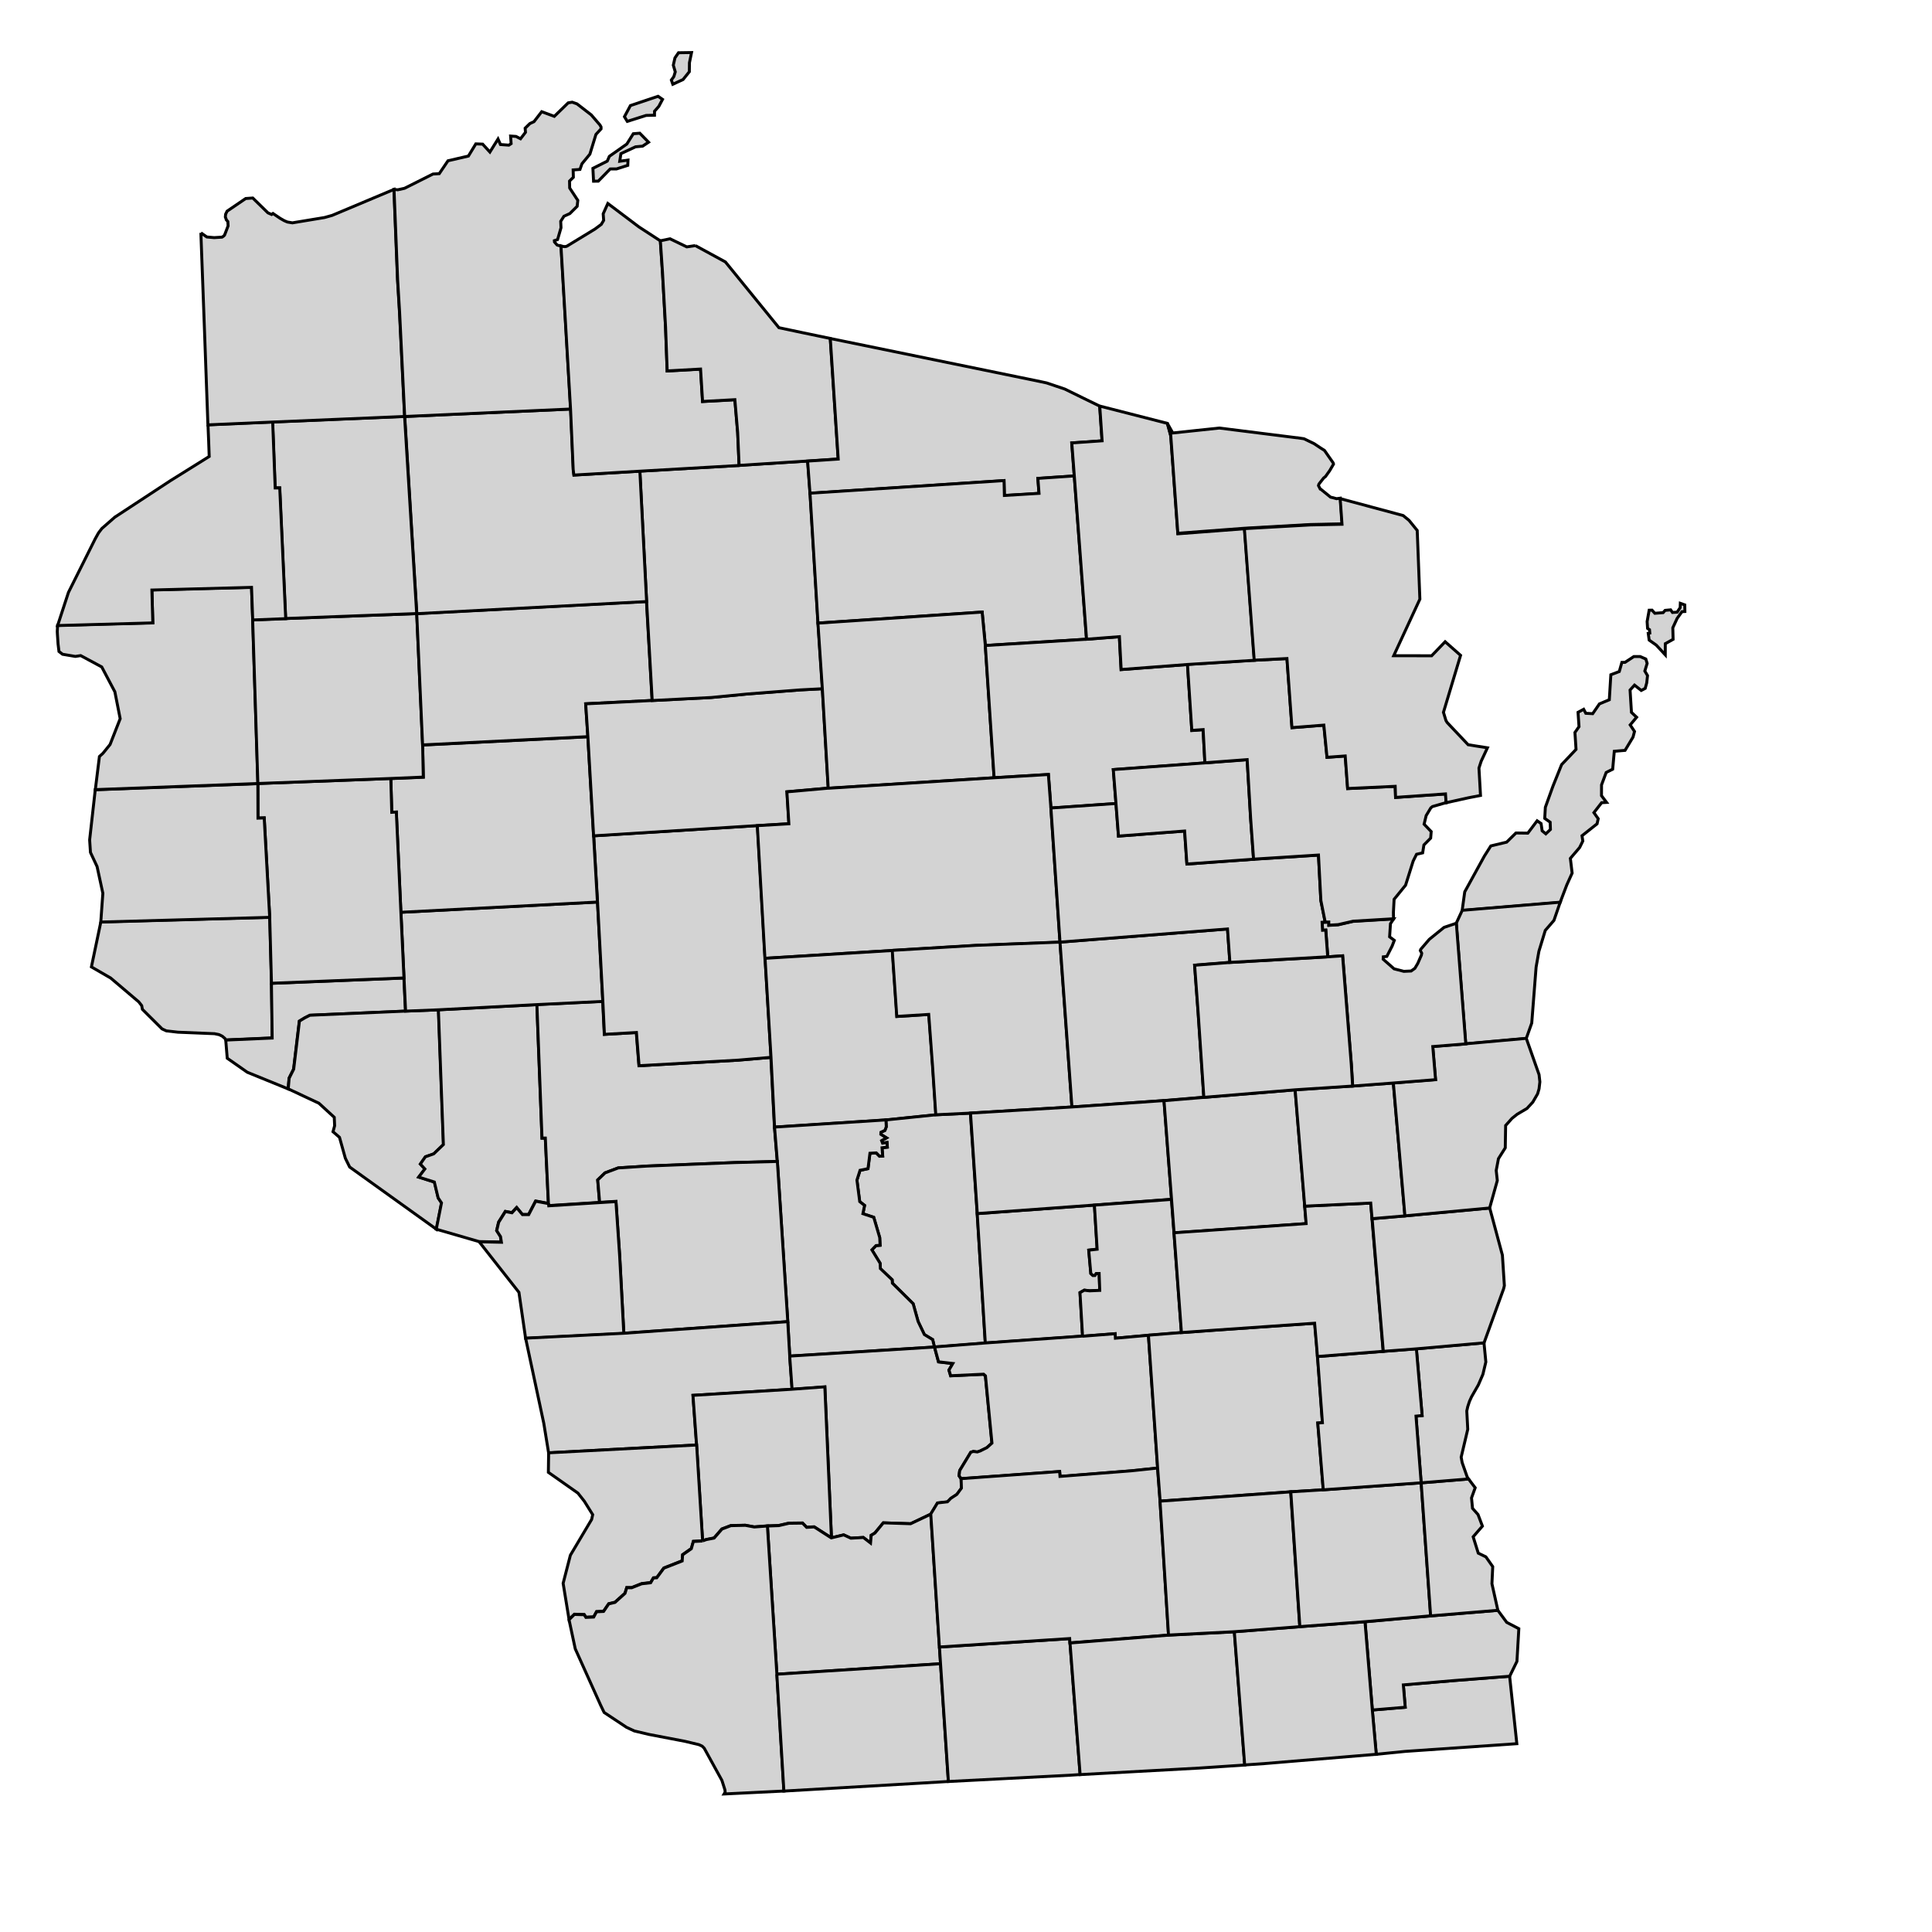
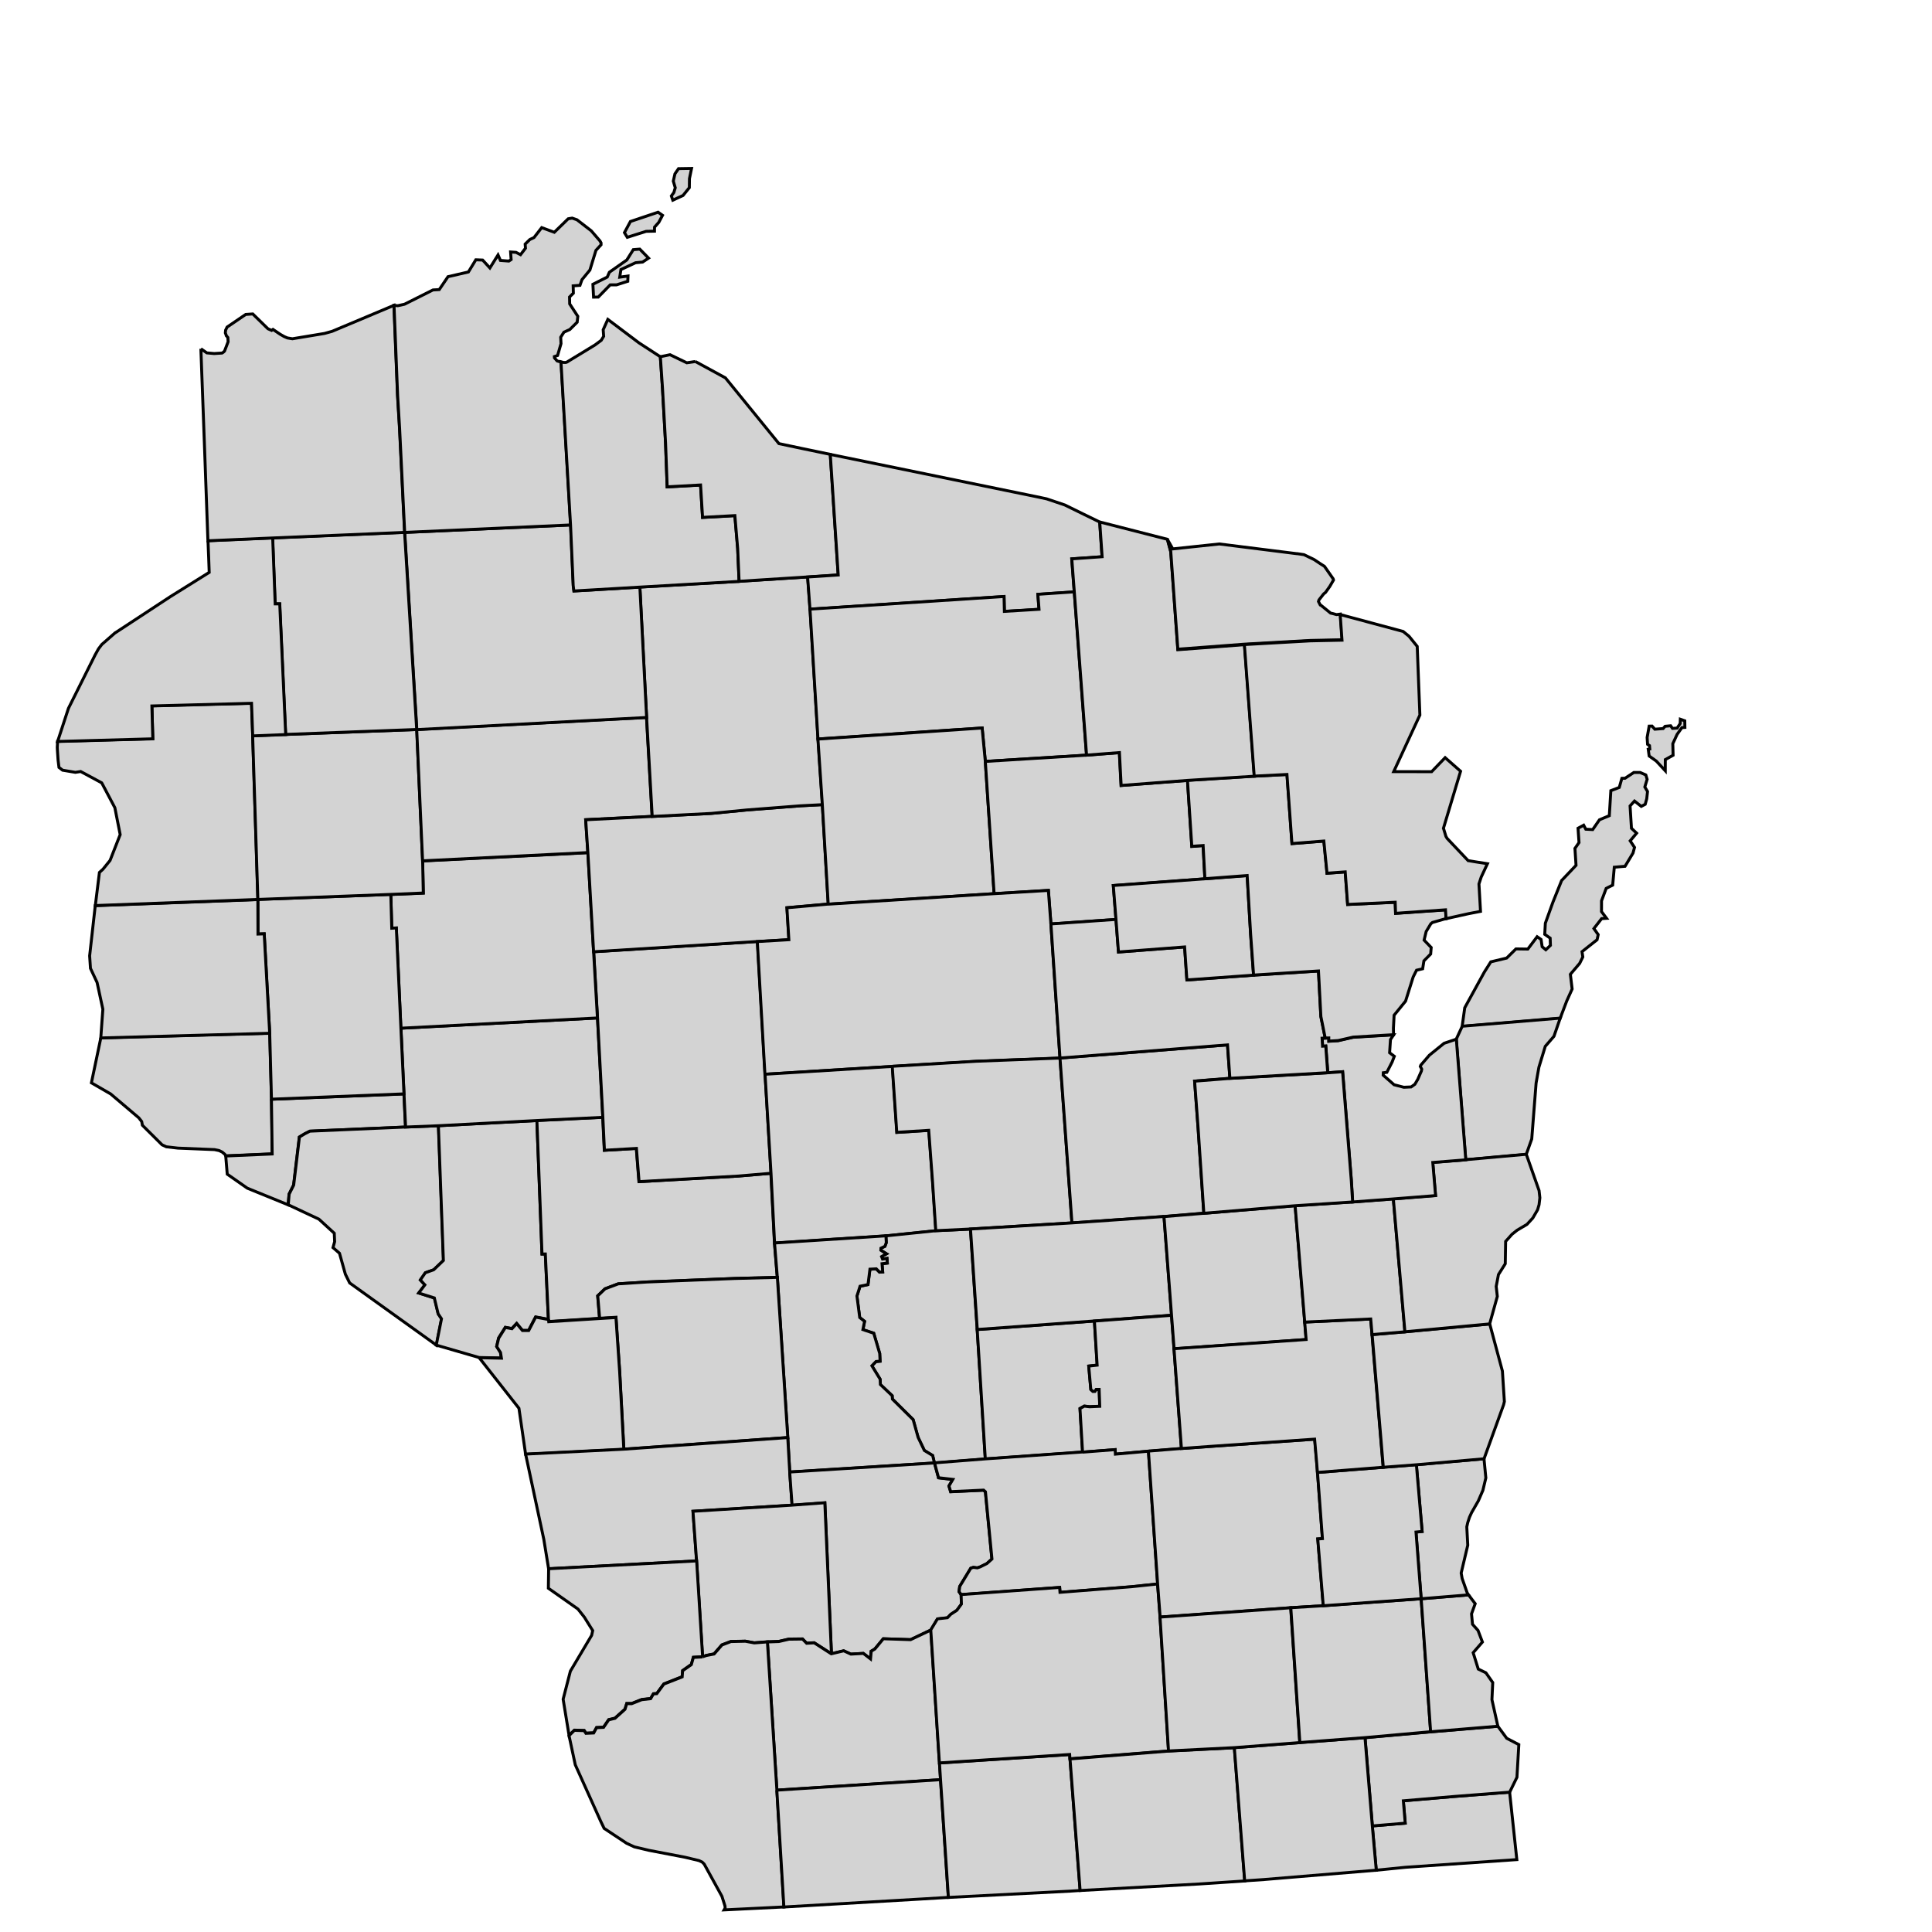
<svg xmlns="http://www.w3.org/2000/svg" width="700" height="700" version="1.0">
-   <g id="county-group" class="counties" transform="scale(6), translate(-570 -97)" style="fill:#d3d3d3;stroke-width:.178;stroke:#000">
+   <g id="county_group" class="counties" transform="scale(6), translate(-570 -90)" style="fill:#d3d3d3;stroke-width:.178;stroke:#000">
    <path id="Door__WI" class="55029" transform="translate(0 -.10698)" d="m671.47 133.54-0.01 0.26-0.184 0.273-0.281 0.019-0.111-0.158-0.334 0.031-0.119 0.137-0.502 0.039-0.168-0.189-0.174 4e-3 -0.123 0.686 0.027 0.412 0.117 0.078 0.018 0.203-0.094 0.018 0.055 0.406 0.43 0.305 0.543 0.586 2e-3 -0.674 0.471-0.262-0.018-0.697 0.26-0.564 0.291-0.408 0.178-0.012-6e-3 -0.398zm-2.084 3.363-0.346-0.15h-0.377l-0.531 0.35-0.193 4e-3 -0.156 0.551-0.51 0.195-0.092 1.51-0.596 0.248-0.408 0.592-0.416-0.023-0.129-0.242-0.34 0.184 0.059 0.865-0.246 0.352 0.066 1.022-0.871 0.918-0.523 1.303-0.459 1.275-0.037 0.67 0.328 0.23 0.016 0.438-0.279 0.264-0.221-0.182-0.065-0.439-0.238-0.166-0.562 0.746-0.717-0.01-0.561 0.553-0.957 0.229-0.387 0.611-1.188 2.162-0.154 1.115v0.01l5.916-0.488 0.4-1.053 0.324-0.717-0.107-0.889 0.561-0.658 0.191-0.389-0.049-0.318 0.91-0.721 0.068-0.309-0.26-0.367 0.467-0.6 0.297-0.018-0.305-0.406 2e-3 -0.65 0.281-0.752 0.393-0.197 0.096-1.082 0.65-0.055 0.482-0.801 0.09-0.34-0.262-0.396 0.389-0.463-0.312-0.295-0.084-1.35 0.268-0.295 0.408 0.322 0.238-0.125 0.092-0.33 0.049-0.441-0.164-0.277 0.141-0.461z" />
    <path id="Kewaunee__WI" class="55061" d="m658.3 151.97 5.916-0.489-0.378 1.098-0.524 0.605-0.385 1.262-0.169 0.956-0.263 3.375-0.331 0.932-3.657 0.328-0.571-7.286 0.362-0.781" />
    <path id="Pierce__WI" class="55093" d="m576.09 152.67 10.2-0.282 0.106 3.987 0.046 3.301-2.805 0.122-0.057-0.09-0.159-0.137-0.185-0.09-0.282-0.06-2.209-0.09-0.699-0.08-0.259-0.119-1.189-1.182-0.041-0.225-0.177-0.225-1.694-1.438-1.166-0.674 0.569-2.717" />
    <path id="Pepin__WI" class="55091" d="m586.39 156.38 8.001-0.321 0.096 2-5.778 0.25-0.314 0.16-0.32 0.193-0.347 2.902-0.274 0.547-0.055 0.644-2.464-1.004-1.213-0.848-0.091-1.097 2.805-0.122-0.046-3.301" />
    <path id="Buffalo__WI" class="55011" d="m596.48 157.98 0.302 8.138-0.585 0.562-0.503 0.177-0.304 0.436 0.274 0.298-0.373 0.491 0.945 0.299 0.23 0.959 0.202 0.299-0.316 1.59-5.237-3.757-0.26-0.528-0.354-1.264-0.392-0.34 0.098-0.359-0.022-0.51-0.927-0.85-1.852-0.868 0.055-0.644 0.274-0.547 0.347-2.902 0.32-0.193 0.314-0.16 5.778-0.25 1.986-0.08" />
    <path id="Trempealeau__WI" class="55121" d="m602.42 157.66 0.309 8.073h0.201l0.186 3.937-0.774-0.144-0.421 0.81-0.376-2.4e-4 -0.349-0.422-0.285 0.311-0.397-0.074-0.405 0.645-0.119 0.51 0.23 0.358 0.054 0.341-1.343-0.029-2.587-0.749 0.316-1.59-0.202-0.299-0.23-0.959-0.945-0.299 0.373-0.491-0.274-0.298 0.304-0.436 0.503-0.177 0.585-0.562-0.302-8.138 5.946-0.314" />
    <path id="Jackson__WI" class="55053" d="m602.42 157.66 3.976-0.193 0.096 1.994 1.932-0.111 0.159 2.006 5.994-0.337 1.975-0.169 0.215 4.208 0.17 2.077-2.586 0.068-5.279 0.211-1.742 0.112-0.795 0.298-0.444 0.426 0.114 1.359-3.071 0.194-0.017-0.145-0.186-3.936h-0.201l-0.309-8.073" />
    <path id="Eau_Claire__WI" class="55035" d="m606.08 151.47 0.321 6.002-3.976 0.193-5.946 0.314-1.986 0.08-0.096-2-0.185-3.971 11.869-0.619" />
    <path id="Clark__WI" class="55019" d="m605.85 147.47 9.89-0.619 0.46 8.011 0.36 5.987-1.975 0.169-5.994 0.337-0.159-2.006-1.932 0.111-0.096-1.994-0.321-6.002-0.232-3.994" />
    <path id="Chippewa__WI" class="55017" d="m595.52 141.99 9.979-0.499 0.578 9.981-11.869 0.618-0.276-6.049-0.276 0.017-0.057-2.042 1.962-0.084-0.04-1.942" />
    <path id="Dunn__WI" class="55033" d="m593.6 144.01 0.057 2.042 0.276-0.017 0.276 6.049 0.185 3.971-8.001 0.321-0.106-3.987-0.332-6.003-0.376 0.012-8e-3 -2.085 8.028-0.304" />
-     <path id="St._Croix__WI" class="55109" d="m585.57 144.32 8e-3 2.085 0.376-0.012 0.332 6.003-10.2 0.282 0.125-1.735-0.349-1.615-0.399-0.853-0.05-0.755 0.339-3.03 9.818-0.369" />
+     <path id="St_Croix__WI" class="55109" d="m585.57 144.32 8e-3 2.085 0.376-0.012 0.332 6.003-10.2 0.282 0.125-1.735-0.349-1.615-0.399-0.853-0.05-0.755 0.339-3.03 9.818-0.369" />
    <path id="Polk__WI" class="55095" d="m585.26 134.43 0.314 9.884-9.818 0.369 0.248-2 0.194-0.176 0.021-0.02 0.428-0.53 0.61-1.558-0.321-1.624-0.793-1.501-1.271-0.685-0.321 0.05-0.772-0.13-0.218-0.168-0.055-0.451-0.041-0.61-7e-3 -0.151 0.021-0.364 5.748-0.16-0.055-1.985 6.017-0.16 0.071 1.968" />
    <path id="Barron__WI" class="55005" d="m587.25 134.35 7.916-0.298 0.355 7.932 0.04 1.942-1.962 0.084-8.028 0.304-0.314-9.884 1.993-0.08" />
    <path id="Rusk__WI" class="55107" d="m609.04 133.32 0.339 5.978-4.013 0.201 0.132 1.985-9.979 0.499-0.355-7.932 13.876-0.731" />
    <path id="Taylor__WI" class="55119" d="m619.66 138.59 0.355 6.003-2.492 0.221 0.119 1.929-1.906 0.112-9.89 0.619-0.346-5.987-0.132-1.985 4.013-0.201 3.567-0.183 2.163-0.211 3.206-0.248 1.343-0.07" />
    <path id="Price__WI" class="55099" d="m614.64 125.1 4.133-0.263 0.144 1.943 0.481 7.843 0.266 3.968-1.343 0.07-3.206 0.248-2.163 0.211-3.567 0.183-0.339-5.978-0.408-7.875 6.001-0.346" />
    <path id="Sawyer__WI" class="55113" d="m594.44 122.15 10.02-0.451 0.16 3.657 0.041 0.33 3.978-0.234 0.408 7.875-13.876 0.731-0.731-11.908" />
    <path id="Washburn__WI" class="55129" d="m586.46 122.48 7.971-0.337 0.731 11.908-7.916 0.298-0.36-7.891h-0.275l-0.152-3.987" />
    <path id="Burnett__WI" class="55013" d="m582.56 122.65 3.906-0.17 0.152 3.987h0.275l0.36 7.891-1.993 0.08-0.071-1.968-6.017 0.16 0.055 1.985-5.748 0.16 0.654-2 1.613-3.231 0.2-0.36 0.201-0.266 0.799-0.699h5e-3l3.343-2.194 2.339-1.46-0.032-0.901-0.041-0.996" />
    <path id="Douglas__WI" class="55031" d="m582.13 111.06 0.36 0.25 0.442 0.04 0.476-0.03 0.078-0.05 0.073-0.07 0.216-0.563-0.016-0.257-0.016-0.02-0.08-0.09v-0.02l-0.055-0.145 0.016-0.169 0.089-0.184 1.123-0.764 0.428-0.03 0.915 0.894 0.223 0.1 0.082-0.06 0.442 0.298 0.241 0.137 0.187 0.08 0.303 0.05 1.938-0.321 0.465-0.13 3.728-1.567 0.218 5.457 0.119 1.962 0.307 6.291-7.971 0.337-3.906 0.17-0.216-5.964-0.209-5.632" />
    <path id="Bayfield__WI" class="55007" d="m603.88 111.85 0.578 9.85-10.02 0.451-0.307-6.291-0.119-1.961-0.218-5.458 0.226 0.02 0.408-0.09 1.719-0.862 0.378-0.022 0.528-0.779 1.233-0.285 0.447-0.735 0.413 0.016 0.437 0.478 0.491-0.787 0.146 0.332 0.508 0.038 0.137-0.09-0.032-0.459 0.327 0.023 0.273 0.14 0.299-0.389-0.02-0.249 0.286-0.28 0.247-0.114 0.467-0.602 0.761 0.281 0.838-0.815 0.241-0.04 0.289 0.1 0.861 0.665 0.528 0.612 0.066 0.121v0.112l-0.309 0.337-0.365 1.189-0.479 0.582-0.121 0.342-0.411 0.03 0.013 0.444-0.232 0.229 9e-3 0.419 0.491 0.748-0.039 0.356-0.445 0.442-0.353 0.159-6e-3 9e-3 -0.19 0.298 0.018 0.387-0.207 0.716-0.193 0.064 5e-3 0.08 0.162 0.184 0.234 0.07" />
    <path id="Ashland__WI" class="55003" transform="translate(0 -.10698)" d="m611.76 100.28-0.787 0.012-0.215 0.311-0.1 0.441 0.119 0.402-0.086 0.287-0.15 0.207 0.088 0.255 0.617-0.284 0.381-0.473 6e-3 -0.541zm-1.753 2.828-0.269-0.186-1.669 0.56-0.361 0.672 0.172 0.283 1.137-0.36 0.506-0.011 2e-3 -0.243 0.257-0.289zm-3.302 6.286-0.281 0.625 0.029 0.396-0.145 0.242-0.375 0.279-1.705 1.039-0.064 0.019h-0.137l-0.152-0.041v6e-3l0.578 9.85 0.16 3.656 0.041 0.33 3.978-0.234 6-0.346-0.086-1.984-0.17-1.984-1.951 0.107-0.121-1.955-2.016 0.111-0.098-2.66-0.184-3.279-0.131-1.92-1.293-0.842zm0.525-2.086-0.382 7.1e-4 -0.72 0.737-0.285 4e-3 -0.04-0.776 0.867-0.436 0.127-0.29 1.055-0.742 0.39-0.623 0.391-0.032 0.531 0.543-0.36 0.239-0.426 0.04-0.883 0.412-0.071 0.459 0.498-0.069-0.013 0.318z" />
    <path id="Iron__WI" class="55051" d="m611.99 111.83 1.815 0.988 3.231 3.97 1.478 0.312 1.622 0.337 0.478 7.281-1.849 0.122-4.133 0.263-0.087-1.984-0.169-1.984-1.95 0.107-0.121-1.956-2.016 0.112-0.098-2.66-0.184-3.279-0.13-1.92 0.582-0.119 1.013 0.488 0.519-0.078" />
    <path id="Vilas__WI" class="55125" d="m620.14 117.44 11.524 2.364 0.866 0.177 0.677 0.144 1.093 0.369 1.132 0.555 0.973 0.474 0.143 2.098-1.831 0.129 0.152 1.993-2.196 0.149 0.069 0.904-2.092 0.127-0.021-0.899-11.717 0.763-0.144-1.943 1.849-0.122-0.478-7.281" />
    <path id="Oneida__WI" class="55085" d="m634.87 125.74 0.74 9.859-6.108 0.378-0.193-2.018-3.946 0.266-5.969 0.401-0.481-7.843 11.717-0.763 0.021 0.899 2.092-0.127-0.069-0.904 2.196-0.149" />
    <path id="Lincoln__WI" class="55069" d="m629.5 135.98 0.531 7.986-10.018 0.634-0.355-6.003-0.266-3.968 5.969-0.401 3.946-0.266 0.193 2.018" />
    <path id="Langlade__WI" class="55067" d="m629.5 135.98 6.108-0.378 1.984-0.153 0.105 1.984 4.011-0.305 0.262 3.987 0.683-0.05 0.107 2.007-5.53 0.403 0.162 2.049-3.929 0.272-0.153-2.028-3.279 0.196-0.531-7.986" />
    <path id="Marathon__WI" class="55073" d="m620.01 144.6 10.018-0.634 3.279-0.196 0.153 2.028 0.548 8.099-5.053 0.194-5.075 0.305-7.689 0.473-0.46-8.011 1.906-0.112-0.119-1.929 2.492-0.221" />
    <path id="Wood__WI" class="55141" d="m616.2 154.87 7.689-0.473 0.273 3.985 1.929-0.121 0.232 3.136 0.194 2.924-3.014 0.311-6.729 0.433-0.215-4.208-0.36-5.987" />
    <path id="Adams__WI" class="55001" d="m628.6 164.22 0.41 6.068 0.489 7.818-3.074 0.241-0.107-0.451-0.502-0.305-0.378-0.79-0.299-1.071-1.253-1.241-0.013-0.204-0.713-0.678-0.014-0.317-0.499-0.814 0.248-0.257 0.248-0.021-0.022-0.46-0.361-1.227-0.654-0.218 0.101-0.5-0.293-0.229-0.169-1.3 0.188-0.592 0.48-0.1 0.118-0.929 0.383-0.021 0.198 0.199 0.189-0.012-0.04-0.497 0.321-0.039-0.021-0.279-0.268 0.039-0.058-0.151 0.294-0.169-0.34-0.213 6e-3 -0.124 0.241-0.115 0.082-0.221-0.021-0.411 3.014-0.311 2.09-0.1" />
    <path id="Juneau__WI" class="55057" d="m616.77 165.06 6.729-0.433 0.021 0.411-0.082 0.221-0.241 0.115-6e-3 0.124 0.34 0.213-0.294 0.169 0.058 0.151 0.268-0.039 0.021 0.279-0.321 0.039 0.04 0.497-0.189 0.012-0.198-0.199-0.383 0.021-0.118 0.929-0.48 0.1-0.188 0.592 0.169 1.3 0.293 0.229-0.101 0.5 0.654 0.218 0.361 1.227 0.023 0.46-0.248 0.021-0.248 0.257 0.499 0.814 0.014 0.317 0.713 0.678 0.013 0.204 1.253 1.241 0.299 1.071 0.378 0.79 0.502 0.305 0.107 0.451-8.738 0.547-0.119-2.082-0.63-9.673-0.17-2.077" />
    <path id="Monroe__WI" class="55081" d="m606.21 169.61-0.114-1.359 0.444-0.426 0.795-0.298 1.742-0.112 5.279-0.211 2.586-0.068 0.63 9.673-9.9 0.701-0.251-4.677-0.225-3.287-0.986 0.06" />
    <path id="La_Crosse__WI" class="55063" d="m603.12 169.67 0.017 0.145 3.071-0.194 0.986-0.06 0.225 3.287 0.251 4.677-5.93 0.296-0.403-2.78-2.401-3.054 1.343 0.029-0.054-0.341-0.23-0.358 0.119-0.51 0.405-0.645 0.397 0.074 0.285-0.311 0.349 0.422 0.376 2.4e-4 0.421-0.81 0.774 0.144" />
    <path id="Vernon__WI" class="55123" d="m617.57 176.81 0.119 2.082 0.144 2.001-5.985 0.369 0.218 2.999-8.938 0.472-0.289-1.776-1.1-5.15 5.93-0.296 9.9-0.701" />
    <path id="Sauk__WI" class="55111" d="m617.69 178.89 8.738-0.547 0.244 0.898 0.862 0.1-0.232 0.396 0.103 0.345 1.987-0.093 0.112 0.1 0.393 4.06-0.305 0.274-0.403 0.2-0.176 0.06-0.241-0.03-0.153 0.05-0.667 1.1-0.041 0.314 0.128 0.183 0.019 0.573-0.276 0.376-0.369 0.243-0.197 0.206-0.604 0.069-0.405 0.666-1.223 0.581-1.647-0.054-0.51 0.618-0.222 0.134-0.041 0.467-0.434-0.335-0.752 0.043-0.434-0.199-0.752 0.18 0.014-0.06-0.396-9.053-1.979 0.145-0.144-2.001" />
    <path id="Richland__WI" class="55103" d="m617.83 180.89 1.979-0.145 0.396 9.053-0.014 0.06-1.03-0.661-0.456 0.026-0.249-0.256-0.824 0.01-0.607 0.141-0.69 0.025-0.793 0.06-0.54-0.1-0.872 0.02-0.54 0.206-0.473 0.544-0.473 0.092-0.22 0.079-0.36-5.785-0.218-2.999 5.985-0.369" />
    <path id="Crawford__WI" class="55023" d="m603.13 184.73 8.938-0.472 0.36 5.785-0.557 0.03-0.123 0.435-0.526 0.37-0.026 0.37-1.107 0.435-0.427 0.579-0.202 0.014-0.169 0.288-0.54 0.062-0.605 0.24-0.298-2e-3 -0.105 0.341-0.606 0.546-0.378 0.09-0.31 0.455-0.424 0.021-0.173 0.318-0.47 0.021-0.105-0.161-0.592-0.018-0.322 0.32-0.357-2.186 0.437-1.696 1.284-2.162 0.064-0.287-0.505-0.811-0.387-0.491-1.785-1.255 0.016-1.182" />
    <path id="Iowa__WI" class="55049" d="m626.21 188.43 0.521 8.033 0.066 1.006-9.884 0.633-0.572-8.95 0.69-0.025 0.607-0.141 0.824-0.01 0.249 0.256 0.456-0.026 1.03 0.661 0.752-0.18 0.434 0.199 0.752-0.043 0.434 0.335 0.041-0.467 0.222-0.134 0.51-0.618 1.647 0.054 1.223-0.581" />
    <path id="Grant__WI" class="55043" d="m612.43 190.05 0.22-0.079 0.473-0.092 0.473-0.544 0.54-0.206 0.872-0.02 0.54 0.1 0.793-0.06 0.572 8.95 0.426 7.055-3.614 0.178 0.064-0.111-0.011-0.13-0.184-0.579-1.07-1.945-0.121-0.122-0.193-0.09-0.843-0.202-2.177-0.417-0.884-0.21-0.467-0.216-1.357-0.9-0.209-0.434-1.535-3.408-0.376-1.758 0.322-0.32 0.592 0.018 0.105 0.161 0.47-0.021 0.173-0.318 0.424-0.021 0.31-0.455 0.378-0.09 0.606-0.546 0.105-0.341 0.298 2e-3 0.605-0.24 0.54-0.062 0.169-0.288 0.202-0.014 0.427-0.579 1.107-0.435 0.026-0.37 0.526-0.37 0.123-0.435 0.557-0.03" />
    <path id="Lafayette__WI" class="55065" d="m616.91 198.1 9.884-0.633 0.474 7.11-1.503 0.09-8.429 0.49-0.426-7.054" />
    <path id="Green__WI" class="55045" d="m626.73 196.46 7.866-0.509 0.018 0.261 0.61 7.947-0.603 0.04-7.351 0.38-0.474-7.11-0.066-1.006" />
    <path id="Marquette__WI" class="55077" d="m636.09 169.77 0.165 2.663-0.508 0.057 0.126 1.411 0.122 0.114 0.122-1e-3 0.079-0.116 0.18-1e-3 0.036 1.021-0.612 0.028-0.32-0.038-0.261 0.146 0.156 2.634-5.875 0.417-0.489-7.818 7.078-0.515" />
    <path id="Portage__WI" class="55097" d="m623.88 154.39 5.075-0.305 5.053-0.194 0.721 9.957-6.131 0.369-2.09 0.1-0.194-2.924-0.232-3.136-1.929 0.121-0.273-3.985" />
    <path id="Waupaca__WI" class="55135" d="m634.01 153.89 10.115-0.794 0.144 2.018-2.131 0.168 0.209 2.811 0.348 5.167-2.41 0.201-5.554 0.386-0.721-9.957" />
    <path id="Waushara__WI" class="55137" d="m640.29 163.46 0.456 5.962-4.653 0.346-7.078 0.515-0.41-6.068 6.131-0.369 5.554-0.386" />
    <path id="Green_Lake__WI" class="55047" d="m640.74 169.43 0.153 2.019 0.449 6.026-2 0.16-1.995 0.177-0.014-0.273-1.961 0.153-0.156-2.634 0.261-0.146 0.32 0.038 0.612-0.028-0.036-1.021-0.18 1e-3 -0.079 0.116-0.122 1e-3 -0.122-0.114-0.126-1.411 0.508-0.057-0.165-2.663 4.653-0.346" />
    <path id="Columbia__WI" class="55021" d="m635.38 177.69 1.961-0.153 0.014 0.273 1.995-0.177 0.556 8.021-1.599 0.168-4.293 0.337-0.023-0.296-5.948 0.431-0.128-0.183 0.041-0.314 0.667-1.1 0.153-0.05 0.241 0.03 0.176-0.06 0.403-0.2 0.305-0.274-0.393-4.06-0.112-0.1-1.987 0.093-0.103-0.345 0.232-0.396-0.862-0.1-0.244-0.898 3.074-0.241 5.875-0.417" />
    <path id="Dane__WI" class="55025" d="m639.9 185.65 0.152 1.999 0.512 8.085-5.953 0.474-0.018-0.261-7.866 0.509-0.521-8.033 0.405-0.666 0.604-0.069 0.197-0.206 0.369-0.243 0.276-0.376-0.019-0.573 5.948-0.431 0.023 0.296 4.293-0.337 1.599-0.168" />
    <path id="Rock__WI" class="55105" d="m644.54 195.54 0.626 8.044-2.763 0.184-7.178 0.394-0.61-7.947 5.953-0.474 3.972-0.201" />
    <path id="Kenosha__WI" class="55059" d="m652.87 200.26 1.984-0.167-0.114-1.35 3.116-0.266 3.305-0.256 0.435 4.074-6.736 0.465-1.753 0.176-0.239-2.676" />
    <path id="Racine__WI" class="55101" d="m656.39 194.58 4.06-0.337 0.535 0.726 0.732 0.382-0.114 1.973-0.439 0.899-3.305 0.256-3.116 0.266 0.114 1.35-1.984 0.167-0.442-5.327 3.96-0.355" />
    <path id="Walworth__WI" class="55127" d="m648.49 195.23 3.937-0.298 0.442 5.327 0.239 2.676-6.78 0.564-1.166 0.08-0.626-8.044 3.954-0.305" />
    <path id="Dodge__WI" class="55027" d="m641.35 177.47 2.002-0.145 6.04-0.419 0.13 1.512 0.039 0.498 0.298 3.995-0.282 0.02 0.332 4.033-1.961 0.121-7.891 0.562-0.152-1.999-0.556-8.021 2-0.16" />
    <path id="Jefferson__WI" class="55055" d="m640.05 187.65 7.891-0.562 0.547 8.141-3.954 0.305-3.972 0.201-0.512-8.085" />
    <path id="Waukesha__WI" class="55133" d="m655.82 186.54 0.571 8.033-3.96 0.355-3.937 0.298-0.547-8.141 1.961-0.121 5.912-0.424" />
    <path id="Milwaukee__WI" class="55079" d="m658.68 186.31 0.402 0.531-0.222 0.614 0.06 0.629 0.332 0.372 0.266 0.701-0.559 0.644 0.308 0.988 0.462 0.225 0.412 0.59-0.048 1.033 0.358 1.603-4.06 0.337-0.571-8.033 2.861-0.234" />
    <path id="Ozaukee__WI" class="55089" d="m655.53 178.45 4.083-0.362 0.112 1.157-0.177 0.747-0.275 0.637-0.41 0.715-0.127 0.28-0.105 0.322-0.057 0.257 0.059 1.106-0.398 1.683 0.059 0.328 0.305 0.868 0.08 0.121-2.861 0.234-0.312-4.026 0.37-0.036-0.347-4.031" />
    <path id="Washington__WI" class="55131" d="m653.53 178.6 2-0.152 0.347 4.031-0.37 0.036 0.312 4.026-5.912 0.424-0.332-4.033 0.282-0.02-0.298-3.995 3.97-0.314" />
    <path id="Winnebago__WI" class="55139" d="m648.21 162.81 0.667 8.083-7.978 0.555-0.153-2.019-0.456-5.962 2.41-0.201 5.511-0.456" />
    <path id="Fond_du_Lac__WI" class="55039" d="m652.85 170.59 0.674 8.011-3.97 0.314-0.039-0.498-0.13-1.512-6.04 0.419-2.002 0.145-0.449-6.026 7.978-0.555-0.087-1.054 3.986-0.187 0.081 0.943" />
    <path id="Sheboygan__WI" class="55117" d="m659.96 169.95 0.765 2.845 0.119 1.84-0.046 0.193-1.182 3.262-4.083 0.362-2 0.152-0.674-8.011 1.984-0.169 5.117-0.474" />
    <path id="Calumet__WI" class="55015" d="m651.68 162.58 2.459-0.184 0.699 8.027-1.984 0.169-0.081-0.943-3.986 0.187-0.579-7.029 3.473-0.227" />
    <path id="Manitowoc__WI" class="55071" d="m658.51 160.03 3.657-0.328 0.772 2.193 0.048 0.435-0.048 0.418-0.089 0.306-0.289 0.498-0.353 0.385-0.587 0.346-0.314 0.249-0.387 0.433-0.022 1.35-0.411 0.651-0.136 0.715 0.067 0.606-0.463 1.66-5.117 0.474-0.699-8.027 2.546-0.201-0.169-2 0.998-0.08 0.995-0.08" />
    <path id="Brown__WI" class="55009" d="m650.03 152.69 0.216-3e-3 7.2e-4 0.192 0.566-0.034 0.905-0.208 2.438-0.145-0.19 0.286-0.052 0.793 0.284 0.215-0.131 0.341-0.321 0.628-0.213 0.025-7e-3 0.145 0.658 0.579 0.587 0.152 0.442-0.02 0.225-0.16 0.176-0.298 0.218-0.499 0.021-0.119-0.086-0.161 0.032-0.08 0.513-0.596 0.891-0.722 0.74-0.249 0.571 7.286-0.995 0.08-0.998 0.08 0.169 2-2.546 0.201-2.459 0.184-0.082-1.325-0.524-6.54-0.897 0.063-0.12-1.612-0.192 0.012-0.028-0.482 0.188-9e-3" />
    <path id="Outagamie__WI" class="55087" d="m644.27 155.12 5.907-0.339 0.897-0.063 0.524 6.54 0.082 1.325-3.473 0.227-5.511 0.456-0.348-5.167-0.209-2.811 2.131-0.168" />
    <path id="Shawano__WI" class="55115" d="m637.39 145.52 0.152 1.968 3.994-0.305 0.137 1.992 4.026-0.289 3.919-0.248 0.145 2.749 0.261 1.298-0.188 9e-3 0.028 0.482 0.192-0.012 0.12 1.612-5.907 0.339-0.144-2.018-10.115 0.794-0.548-8.099 3.929-0.272" />
    <path id="Menominee__WI" class="55078" d="m637.39 145.52-0.162-2.049 5.53-0.403 2.553-0.192 0.21 3.558 0.177 2.452-4.026 0.289-0.137-1.992-3.994 0.305-0.152-1.968" />
    <path id="Oconto__WI" class="55083" d="m645.74 136.87 1.977-0.1 0.302 4.172 1.926-0.151 0.191 1.942 1.1-0.08 0.145 1.966 2.873-0.133 0.022 0.669 3.016-0.211 0.034 0.534-0.105 0.02-0.722 0.208-0.098 0.08-0.28 0.466-0.124 0.518 0.428 0.447-0.032 0.393-0.408 0.413-0.076 0.478-0.369 0.087-0.204 0.409-0.458 1.457-0.693 0.852-0.041 0.781 6e-3 0.395-2.438 0.145-0.905 0.208-0.566 0.034-7.1e-4 -0.192-0.216 3e-3 -0.261-1.298-0.145-2.749-3.919 0.248-0.177-2.452-0.21-3.558-2.553 0.192-0.107-2.007-0.683 0.05-0.262-3.987 4.033-0.252" />
    <path id="Forest__WI" class="55041" d="m636.41 121.52 4.081 1.045 0.207 0.763 0.428 5.906 4.027-0.305 0.594 7.944-4.033 0.252-4.011 0.305-0.105-1.984-1.984 0.153-0.74-9.859-0.152-1.993 1.831-0.129-0.143-2.098" />
    <path id="Florence__WI" class="55037" d="m640.49 122.56 0.33 0.586 2.812-0.298 4.676 0.587h0.036l0.399 0.06 0.612 0.296 0.378 0.252 0.248 0.158 0.472 0.676 0.05 0.07 0.023 0.08-0.225 0.385-0.257 0.362-0.112 0.09-0.282 0.36-9e-3 0.02-0.023 0.08 0.103 0.201h0.016l0.613 0.498 0.136 0.03 0.218 0.06h0.016l0.218-0.03 0.111 1.551-1.913 0.04-3.983 0.225-4.027 0.304-0.428-5.906-0.207-0.763" />
    <path id="Marinette__WI" class="55075" d="m650.93 127.11 3.799 1.021 0.305 0.248 0.025 0.02 0.041 0.04 0.481 0.594 0.16 4.147-1.579 3.415 2.29 5e-3 0.815-0.848 0.932 0.822-1.035 3.445 7e-3 0.014 1e-3 3e-3 0.143 0.472 0.073 0.122 1.269 1.342h0.016l0.417 0.07 0.731 0.115-0.377 0.808-0.135 0.415 0.094 1.655-0.714 0.137-1.366 0.303-0.034-0.534-3.016 0.211-0.022-0.669-2.873 0.133-0.145-1.966-1.1 0.08-0.191-1.942-1.926 0.151-0.302-4.172-1.977 0.1-0.594-7.944 3.983-0.224 1.913-0.04-0.111-1.551" />
  </g>
+   <text x="10" y="50" font-size="50" fill="black" visibility="hidden">Door
+     <set attributeName="visibility" from="visible" to="hidden" begin="county_group.mouseover" />
+     <set attributeName="visibility" from="hidden" to="visible" begin="Door__WI.mouseover" end="Door__WI.mouseout" />
+   </text>
+   <text x="10" y="50" font-size="50" fill="black" visibility="hidden">Kewaunee
+     <set attributeName="visibility" from="visible" to="hidden" begin="county_group.mouseover" />
+     <set attributeName="visibility" from="hidden" to="visible" begin="Kewaunee__WI.mouseover" end="Kewaunee__WI.mouseout" />
+   </text>
+   <text x="10" y="50" font-size="50" fill="black" visibility="hidden">Pierce
+     <set attributeName="visibility" from="visible" to="hidden" begin="county_group.mouseover" />
+     <set attributeName="visibility" from="hidden" to="visible" begin="Pierce__WI.mouseover" end="Pierce__WI.mouseout" />
+   </text>
+   <text x="10" y="50" font-size="50" fill="black" visibility="hidden">Pepin
+     <set attributeName="visibility" from="visible" to="hidden" begin="county_group.mouseover" />
+     <set attributeName="visibility" from="hidden" to="visible" begin="Pepin__WI.mouseover" end="Pepin__WI.mouseout" />
+   </text>
+   <text x="10" y="50" font-size="50" fill="black" visibility="hidden">Buffalo
+     <set attributeName="visibility" from="visible" to="hidden" begin="county_group.mouseover" />
+     <set attributeName="visibility" from="hidden" to="visible" begin="Buffalo__WI.mouseover" end="Buffalo__WI.mouseout" />
+   </text>
+   <text x="10" y="50" font-size="50" fill="black" visibility="hidden">Trempealeau
+     <set attributeName="visibility" from="visible" to="hidden" begin="county_group.mouseover" />
+     <set attributeName="visibility" from="hidden" to="visible" begin="Trempealeau__WI.mouseover" end="Trempealeau__WI.mouseout" />
+   </text>
+   <text x="10" y="50" font-size="50" fill="black" visibility="hidden">Jackson
+     <set attributeName="visibility" from="visible" to="hidden" begin="county_group.mouseover" />
+     <set attributeName="visibility" from="hidden" to="visible" begin="Jackson__WI.mouseover" end="Jackson__WI.mouseout" />
+   </text>
+   <text x="10" y="50" font-size="50" fill="black" visibility="hidden">Eau Claire
+     <set attributeName="visibility" from="visible" to="hidden" begin="county_group.mouseover" />
+     <set attributeName="visibility" from="hidden" to="visible" begin="Eau_Claire__WI.mouseover" end="Eau_Claire__WI.mouseout" />
+   </text>
+   <text x="10" y="50" font-size="50" fill="black" visibility="hidden">Clark
+     <set attributeName="visibility" from="visible" to="hidden" begin="county_group.mouseover" />
+     <set attributeName="visibility" from="hidden" to="visible" begin="Clark__WI.mouseover" end="Clark__WI.mouseout" />
+   </text>
+   <text x="10" y="50" font-size="50" fill="black" visibility="hidden">Chippewa
+     <set attributeName="visibility" from="visible" to="hidden" begin="county_group.mouseover" />
+     <set attributeName="visibility" from="hidden" to="visible" begin="Chippewa__WI.mouseover" end="Chippewa__WI.mouseout" />
+   </text>
+   <text x="10" y="50" font-size="50" fill="black" visibility="hidden">Dunn
+     <set attributeName="visibility" from="visible" to="hidden" begin="county_group.mouseover" />
+     <set attributeName="visibility" from="hidden" to="visible" begin="Dunn__WI.mouseover" end="Dunn__WI.mouseout" />
+   </text>
+   <text x="10" y="50" font-size="50" fill="black" visibility="hidden">St. Croix
+     <set attributeName="visibility" from="visible" to="hidden" begin="county_group.mouseover" />
+     <set attributeName="visibility" from="hidden" to="visible" begin="St_Croix__WI.mouseover" end="St_Croix__WI.mouseout" />
+   </text>
+   <text x="10" y="50" font-size="50" fill="black" visibility="hidden">Polk
+     <set attributeName="visibility" from="visible" to="hidden" begin="county_group.mouseover" />
+     <set attributeName="visibility" from="hidden" to="visible" begin="Polk__WI.mouseover" end="Polk__WI.mouseout" />
+   </text>
+   <text x="10" y="50" font-size="50" fill="black" visibility="hidden">Barron
+     <set attributeName="visibility" from="visible" to="hidden" begin="county_group.mouseover" />
+     <set attributeName="visibility" from="hidden" to="visible" begin="Barron__WI.mouseover" end="Barron__WI.mouseout" />
+   </text>
+   <text x="10" y="50" font-size="50" fill="black" visibility="hidden">Rusk
+     <set attributeName="visibility" from="visible" to="hidden" begin="county_group.mouseover" />
+     <set attributeName="visibility" from="hidden" to="visible" begin="Rusk__WI.mouseover" end="Rusk__WI.mouseout" />
+   </text>
+   <text x="10" y="50" font-size="50" fill="black" visibility="hidden">Taylor
+     <set attributeName="visibility" from="visible" to="hidden" begin="county_group.mouseover" />
+     <set attributeName="visibility" from="hidden" to="visible" begin="Taylor__WI.mouseover" end="Taylor__WI.mouseout" />
+   </text>
+   <text x="10" y="50" font-size="50" fill="black" visibility="hidden">Price
+     <set attributeName="visibility" from="visible" to="hidden" begin="county_group.mouseover" />
+     <set attributeName="visibility" from="hidden" to="visible" begin="Price__WI.mouseover" end="Price__WI.mouseout" />
+   </text>
+   <text x="10" y="50" font-size="50" fill="black" visibility="hidden">Sawyer
+     <set attributeName="visibility" from="visible" to="hidden" begin="county_group.mouseover" />
+     <set attributeName="visibility" from="hidden" to="visible" begin="Sawyer__WI.mouseover" end="Sawyer__WI.mouseout" />
+   </text>
+   <text x="10" y="50" font-size="50" fill="black" visibility="hidden">Washburn
+     <set attributeName="visibility" from="visible" to="hidden" begin="county_group.mouseover" />
+     <set attributeName="visibility" from="hidden" to="visible" begin="Washburn__WI.mouseover" end="Washburn__WI.mouseout" />
+   </text>
+   <text x="10" y="50" font-size="50" fill="black" visibility="hidden">Burnett
+     <set attributeName="visibility" from="visible" to="hidden" begin="county_group.mouseover" />
+     <set attributeName="visibility" from="hidden" to="visible" begin="Burnett__WI.mouseover" end="Burnett__WI.mouseout" />
+   </text>
+   <text x="10" y="50" font-size="50" fill="black" visibility="hidden">Douglas
+     <set attributeName="visibility" from="visible" to="hidden" begin="county_group.mouseover" />
+     <set attributeName="visibility" from="hidden" to="visible" begin="Douglas__WI.mouseover" end="Douglas__WI.mouseout" />
+   </text>
+   <text x="10" y="50" font-size="50" fill="black" visibility="hidden">Bayfield
+     <set attributeName="visibility" from="visible" to="hidden" begin="county_group.mouseover" />
+     <set attributeName="visibility" from="hidden" to="visible" begin="Bayfield__WI.mouseover" end="Bayfield__WI.mouseout" />
+   </text>
+   <text x="10" y="50" font-size="50" fill="black" visibility="hidden">Ashland
+     <set attributeName="visibility" from="visible" to="hidden" begin="county_group.mouseover" />
+     <set attributeName="visibility" from="hidden" to="visible" begin="Ashland__WI.mouseover" end="Ashland__WI.mouseout" />
+   </text>
+   <text x="10" y="50" font-size="50" fill="black" visibility="hidden">Iron
+     <set attributeName="visibility" from="visible" to="hidden" begin="county_group.mouseover" />
+     <set attributeName="visibility" from="hidden" to="visible" begin="Iron__WI.mouseover" end="Iron__WI.mouseout" />
+   </text>
+   <text x="10" y="50" font-size="50" fill="black" visibility="hidden">Vilas
+     <set attributeName="visibility" from="visible" to="hidden" begin="county_group.mouseover" />
+     <set attributeName="visibility" from="hidden" to="visible" begin="Vilas__WI.mouseover" end="Vilas__WI.mouseout" />
+   </text>
+   <text x="10" y="50" font-size="50" fill="black" visibility="hidden">Oneida
+     <set attributeName="visibility" from="visible" to="hidden" begin="county_group.mouseover" />
+     <set attributeName="visibility" from="hidden" to="visible" begin="Oneida__WI.mouseover" end="Oneida__WI.mouseout" />
+   </text>
+   <text x="10" y="50" font-size="50" fill="black" visibility="hidden">Lincoln
+     <set attributeName="visibility" from="visible" to="hidden" begin="county_group.mouseover" />
+     <set attributeName="visibility" from="hidden" to="visible" begin="Lincoln__WI.mouseover" end="Lincoln__WI.mouseout" />
+   </text>
+   <text x="10" y="50" font-size="50" fill="black" visibility="hidden">Langlade
+     <set attributeName="visibility" from="visible" to="hidden" begin="county_group.mouseover" />
+     <set attributeName="visibility" from="hidden" to="visible" begin="Langlade__WI.mouseover" end="Langlade__WI.mouseout" />
+   </text>
+   <text x="10" y="50" font-size="50" fill="black" visibility="hidden">Marathon
+     <set attributeName="visibility" from="visible" to="hidden" begin="county_group.mouseover" />
+     <set attributeName="visibility" from="hidden" to="visible" begin="Marathon__WI.mouseover" end="Marathon__WI.mouseout" />
+   </text>
+   <text x="10" y="50" font-size="50" fill="black" visibility="hidden">Wood
+     <set attributeName="visibility" from="visible" to="hidden" begin="county_group.mouseover" />
+     <set attributeName="visibility" from="hidden" to="visible" begin="Wood__WI.mouseover" end="Wood__WI.mouseout" />
+   </text>
+   <text x="10" y="50" font-size="50" fill="black" visibility="hidden">Adams
+     <set attributeName="visibility" from="visible" to="hidden" begin="county_group.mouseover" />
+     <set attributeName="visibility" from="hidden" to="visible" begin="Adams__WI.mouseover" end="Adams__WI.mouseout" />
+   </text>
+   <text x="10" y="50" font-size="50" fill="black" visibility="hidden">Juneau
+     <set attributeName="visibility" from="visible" to="hidden" begin="county_group.mouseover" />
+     <set attributeName="visibility" from="hidden" to="visible" begin="Juneau__WI.mouseover" end="Juneau__WI.mouseout" />
+   </text>
+   <text x="10" y="50" font-size="50" fill="black" visibility="hidden">Monroe
+     <set attributeName="visibility" from="visible" to="hidden" begin="county_group.mouseover" />
+     <set attributeName="visibility" from="hidden" to="visible" begin="Monroe__WI.mouseover" end="Monroe__WI.mouseout" />
+   </text>
+   <text x="10" y="50" font-size="50" fill="black" visibility="hidden">La Crosse
+     <set attributeName="visibility" from="visible" to="hidden" begin="county_group.mouseover" />
+     <set attributeName="visibility" from="hidden" to="visible" begin="La_Crosse__WI.mouseover" end="La_Crosse__WI.mouseout" />
+   </text>
+   <text x="10" y="50" font-size="50" fill="black" visibility="hidden">Vernon
+     <set attributeName="visibility" from="visible" to="hidden" begin="county_group.mouseover" />
+     <set attributeName="visibility" from="hidden" to="visible" begin="Vernon__WI.mouseover" end="Vernon__WI.mouseout" />
+   </text>
+   <text x="10" y="50" font-size="50" fill="black" visibility="hidden">Sauk
+     <set attributeName="visibility" from="visible" to="hidden" begin="county_group.mouseover" />
+     <set attributeName="visibility" from="hidden" to="visible" begin="Sauk__WI.mouseover" end="Sauk__WI.mouseout" />
+   </text>
+   <text x="10" y="50" font-size="50" fill="black" visibility="hidden">Richland
+     <set attributeName="visibility" from="visible" to="hidden" begin="county_group.mouseover" />
+     <set attributeName="visibility" from="hidden" to="visible" begin="Richland__WI.mouseover" end="Richland__WI.mouseout" />
+   </text>
+   <text x="10" y="50" font-size="50" fill="black" visibility="hidden">Crawford
+     <set attributeName="visibility" from="visible" to="hidden" begin="county_group.mouseover" />
+     <set attributeName="visibility" from="hidden" to="visible" begin="Crawford__WI.mouseover" end="Crawford__WI.mouseout" />
+   </text>
+   <text x="10" y="50" font-size="50" fill="black" visibility="hidden">Iowa
+     <set attributeName="visibility" from="visible" to="hidden" begin="county_group.mouseover" />
+     <set attributeName="visibility" from="hidden" to="visible" begin="Iowa__WI.mouseover" end="Iowa__WI.mouseout" />
+   </text>
+   <text x="10" y="50" font-size="50" fill="black" visibility="hidden">Grant
+     <set attributeName="visibility" from="visible" to="hidden" begin="county_group.mouseover" />
+     <set attributeName="visibility" from="hidden" to="visible" begin="Grant__WI.mouseover" end="Grant__WI.mouseout" />
+   </text>
+   <text x="10" y="50" font-size="50" fill="black" visibility="hidden">Lafayette
+     <set attributeName="visibility" from="visible" to="hidden" begin="county_group.mouseover" />
+     <set attributeName="visibility" from="hidden" to="visible" begin="Lafayette__WI.mouseover" end="Lafayette__WI.mouseout" />
+   </text>
+   <text x="10" y="50" font-size="50" fill="black" visibility="hidden">Green
+     <set attributeName="visibility" from="visible" to="hidden" begin="county_group.mouseover" />
+     <set attributeName="visibility" from="hidden" to="visible" begin="Green__WI.mouseover" end="Green__WI.mouseout" />
+   </text>
+   <text x="10" y="50" font-size="50" fill="black" visibility="hidden">Marquette
+     <set attributeName="visibility" from="visible" to="hidden" begin="county_group.mouseover" />
+     <set attributeName="visibility" from="hidden" to="visible" begin="Marquette__WI.mouseover" end="Marquette__WI.mouseout" />
+   </text>
+   <text x="10" y="50" font-size="50" fill="black" visibility="hidden">Portage
+     <set attributeName="visibility" from="visible" to="hidden" begin="county_group.mouseover" />
+     <set attributeName="visibility" from="hidden" to="visible" begin="Portage__WI.mouseover" end="Portage__WI.mouseout" />
+   </text>
+   <text x="10" y="50" font-size="50" fill="black" visibility="hidden">Waupaca
+     <set attributeName="visibility" from="visible" to="hidden" begin="county_group.mouseover" />
+     <set attributeName="visibility" from="hidden" to="visible" begin="Waupaca__WI.mouseover" end="Waupaca__WI.mouseout" />
+   </text>
+   <text x="10" y="50" font-size="50" fill="black" visibility="hidden">Waushara
+     <set attributeName="visibility" from="visible" to="hidden" begin="county_group.mouseover" />
+     <set attributeName="visibility" from="hidden" to="visible" begin="Waushara__WI.mouseover" end="Waushara__WI.mouseout" />
+   </text>
+   <text x="10" y="50" font-size="50" fill="black" visibility="hidden">Green Lake
+     <set attributeName="visibility" from="visible" to="hidden" begin="county_group.mouseover" />
+     <set attributeName="visibility" from="hidden" to="visible" begin="Green_Lake__WI.mouseover" end="Green_Lake__WI.mouseout" />
+   </text>
+   <text x="10" y="50" font-size="50" fill="black" visibility="hidden">Columbia
+     <set attributeName="visibility" from="visible" to="hidden" begin="county_group.mouseover" />
+     <set attributeName="visibility" from="hidden" to="visible" begin="Columbia__WI.mouseover" end="Columbia__WI.mouseout" />
+   </text>
+   <text x="10" y="50" font-size="50" fill="black" visibility="hidden">Dane
+     <set attributeName="visibility" from="visible" to="hidden" begin="county_group.mouseover" />
+     <set attributeName="visibility" from="hidden" to="visible" begin="Dane__WI.mouseover" end="Dane__WI.mouseout" />
+   </text>
+   <text x="10" y="50" font-size="50" fill="black" visibility="hidden">Rock
+     <set attributeName="visibility" from="visible" to="hidden" begin="county_group.mouseover" />
+     <set attributeName="visibility" from="hidden" to="visible" begin="Rock__WI.mouseover" end="Rock__WI.mouseout" />
+   </text>
+   <text x="10" y="50" font-size="50" fill="black" visibility="hidden">Kenosha
+     <set attributeName="visibility" from="visible" to="hidden" begin="county_group.mouseover" />
+     <set attributeName="visibility" from="hidden" to="visible" begin="Kenosha__WI.mouseover" end="Kenosha__WI.mouseout" />
+   </text>
+   <text x="10" y="50" font-size="50" fill="black" visibility="hidden">Racine
+     <set attributeName="visibility" from="visible" to="hidden" begin="county_group.mouseover" />
+     <set attributeName="visibility" from="hidden" to="visible" begin="Racine__WI.mouseover" end="Racine__WI.mouseout" />
+   </text>
+   <text x="10" y="50" font-size="50" fill="black" visibility="hidden">Walworth
+     <set attributeName="visibility" from="visible" to="hidden" begin="county_group.mouseover" />
+     <set attributeName="visibility" from="hidden" to="visible" begin="Walworth__WI.mouseover" end="Walworth__WI.mouseout" />
+   </text>
+   <text x="10" y="50" font-size="50" fill="black" visibility="hidden">Dodge
+     <set attributeName="visibility" from="visible" to="hidden" begin="county_group.mouseover" />
+     <set attributeName="visibility" from="hidden" to="visible" begin="Dodge__WI.mouseover" end="Dodge__WI.mouseout" />
+   </text>
+   <text x="10" y="50" font-size="50" fill="black" visibility="hidden">Jefferson
+     <set attributeName="visibility" from="visible" to="hidden" begin="county_group.mouseover" />
+     <set attributeName="visibility" from="hidden" to="visible" begin="Jefferson__WI.mouseover" end="Jefferson__WI.mouseout" />
+   </text>
+   <text x="10" y="50" font-size="50" fill="black" visibility="hidden">Waukesha
+     <set attributeName="visibility" from="visible" to="hidden" begin="county_group.mouseover" />
+     <set attributeName="visibility" from="hidden" to="visible" begin="Waukesha__WI.mouseover" end="Waukesha__WI.mouseout" />
+   </text>
+   <text x="10" y="50" font-size="50" fill="black" visibility="hidden">Milwaukee
+     <set attributeName="visibility" from="visible" to="hidden" begin="county_group.mouseover" />
+     <set attributeName="visibility" from="hidden" to="visible" begin="Milwaukee__WI.mouseover" end="Milwaukee__WI.mouseout" />
+   </text>
+   <text x="10" y="50" font-size="50" fill="black" visibility="hidden">Ozaukee
+     <set attributeName="visibility" from="visible" to="hidden" begin="county_group.mouseover" />
+     <set attributeName="visibility" from="hidden" to="visible" begin="Ozaukee__WI.mouseover" end="Ozaukee__WI.mouseout" />
+   </text>
+   <text x="10" y="50" font-size="50" fill="black" visibility="hidden">Washington
+     <set attributeName="visibility" from="visible" to="hidden" begin="county_group.mouseover" />
+     <set attributeName="visibility" from="hidden" to="visible" begin="Washington__WI.mouseover" end="Washington__WI.mouseout" />
+   </text>
+   <text x="10" y="50" font-size="50" fill="black" visibility="hidden">Winnebago
+     <set attributeName="visibility" from="visible" to="hidden" begin="county_group.mouseover" />
+     <set attributeName="visibility" from="hidden" to="visible" begin="Winnebago__WI.mouseover" end="Winnebago__WI.mouseout" />
+   </text>
+   <text x="10" y="50" font-size="50" fill="black" visibility="hidden">Fond du Lac
+     <set attributeName="visibility" from="visible" to="hidden" begin="county_group.mouseover" />
+     <set attributeName="visibility" from="hidden" to="visible" begin="Fond_du_Lac__WI.mouseover" end="Fond_du_Lac__WI.mouseout" />
+   </text>
+   <text x="10" y="50" font-size="50" fill="black" visibility="hidden">Sheboygan
+     <set attributeName="visibility" from="visible" to="hidden" begin="county_group.mouseover" />
+     <set attributeName="visibility" from="hidden" to="visible" begin="Sheboygan__WI.mouseover" end="Sheboygan__WI.mouseout" />
+   </text>
+   <text x="10" y="50" font-size="50" fill="black" visibility="hidden">Calumet
+     <set attributeName="visibility" from="visible" to="hidden" begin="county_group.mouseover" />
+     <set attributeName="visibility" from="hidden" to="visible" begin="Calumet__WI.mouseover" end="Calumet__WI.mouseout" />
+   </text>
+   <text x="10" y="50" font-size="50" fill="black" visibility="hidden">Manitowoc
+     <set attributeName="visibility" from="visible" to="hidden" begin="county_group.mouseover" />
+     <set attributeName="visibility" from="hidden" to="visible" begin="Manitowoc__WI.mouseover" end="Manitowoc__WI.mouseout" />
+   </text>
+   <text x="10" y="50" font-size="50" fill="black" visibility="hidden">Brown
+     <set attributeName="visibility" from="visible" to="hidden" begin="county_group.mouseover" />
+     <set attributeName="visibility" from="hidden" to="visible" begin="Brown__WI.mouseover" end="Brown__WI.mouseout" />
+   </text>
+   <text x="10" y="50" font-size="50" fill="black" visibility="hidden">Outagamie
+     <set attributeName="visibility" from="visible" to="hidden" begin="county_group.mouseover" />
+     <set attributeName="visibility" from="hidden" to="visible" begin="Outagamie__WI.mouseover" end="Outagamie__WI.mouseout" />
+   </text>
+   <text x="10" y="50" font-size="50" fill="black" visibility="hidden">Shawano
+     <set attributeName="visibility" from="visible" to="hidden" begin="county_group.mouseover" />
+     <set attributeName="visibility" from="hidden" to="visible" begin="Shawano__WI.mouseover" end="Shawano__WI.mouseout" />
+   </text>
+   <text x="10" y="50" font-size="50" fill="black" visibility="hidden">Menominee
+     <set attributeName="visibility" from="visible" to="hidden" begin="county_group.mouseover" />
+     <set attributeName="visibility" from="hidden" to="visible" begin="Menominee__WI.mouseover" end="Menominee__WI.mouseout" />
+   </text>
+   <text x="10" y="50" font-size="50" fill="black" visibility="hidden">Oconto
+     <set attributeName="visibility" from="visible" to="hidden" begin="county_group.mouseover" />
+     <set attributeName="visibility" from="hidden" to="visible" begin="Oconto__WI.mouseover" end="Oconto__WI.mouseout" />
+   </text>
+   <text x="10" y="50" font-size="50" fill="black" visibility="hidden">Forest
+     <set attributeName="visibility" from="visible" to="hidden" begin="county_group.mouseover" />
+     <set attributeName="visibility" from="hidden" to="visible" begin="Forest__WI.mouseover" end="Forest__WI.mouseout" />
+   </text>
+   <text x="10" y="50" font-size="50" fill="black" visibility="hidden">Florence
+     <set attributeName="visibility" from="visible" to="hidden" begin="county_group.mouseover" />
+     <set attributeName="visibility" from="hidden" to="visible" begin="Florence__WI.mouseover" end="Florence__WI.mouseout" />
+   </text>
+   <text x="10" y="50" font-size="50" fill="black" visibility="hidden">Marinette
+     <set attributeName="visibility" from="visible" to="hidden" begin="county_group.mouseover" />
+     <set attributeName="visibility" from="hidden" to="visible" begin="Marinette__WI.mouseover" end="Marinette__WI.mouseout" />
+   </text>
</svg>
